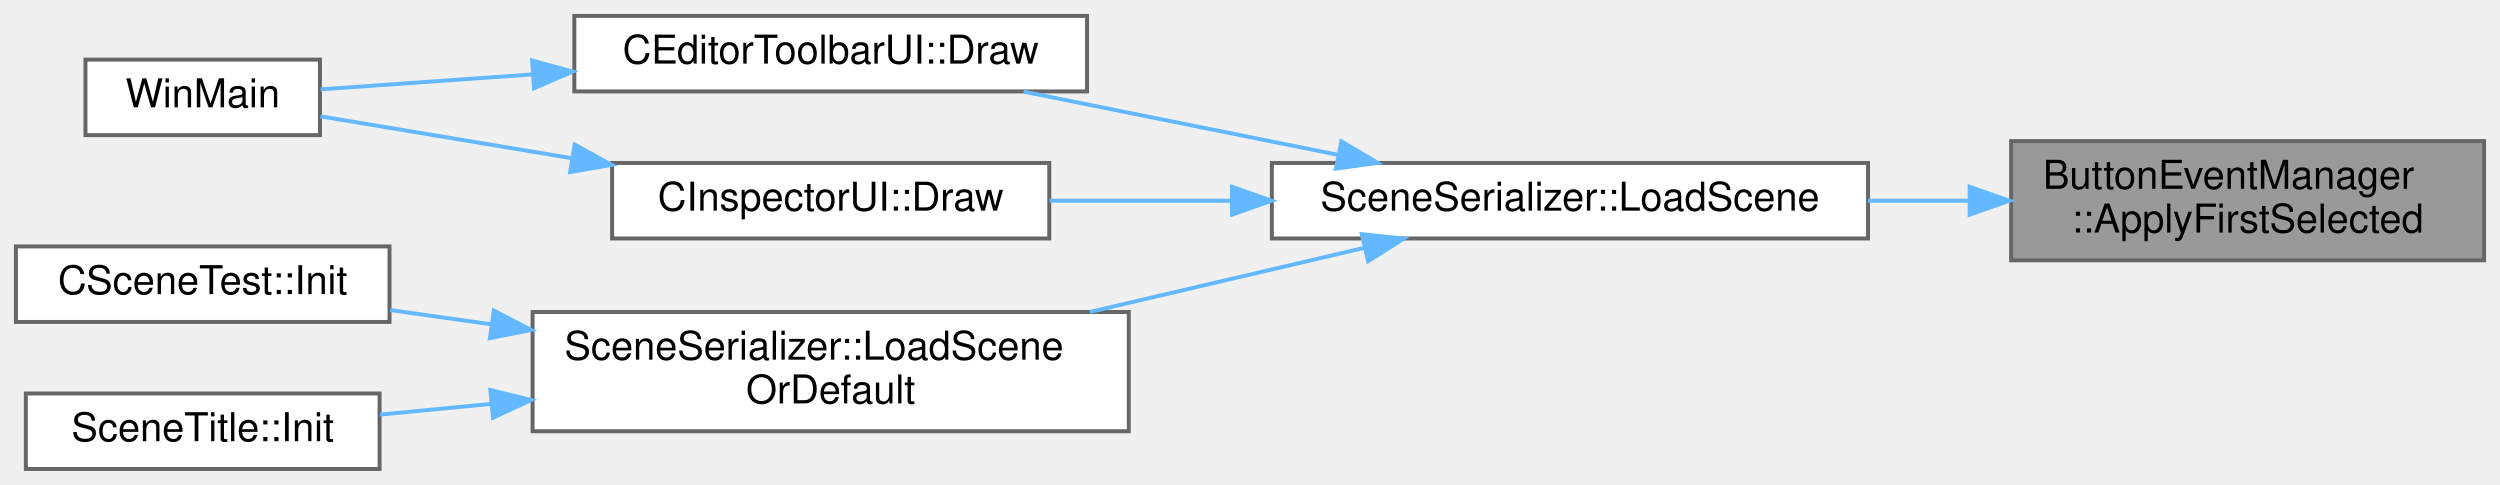
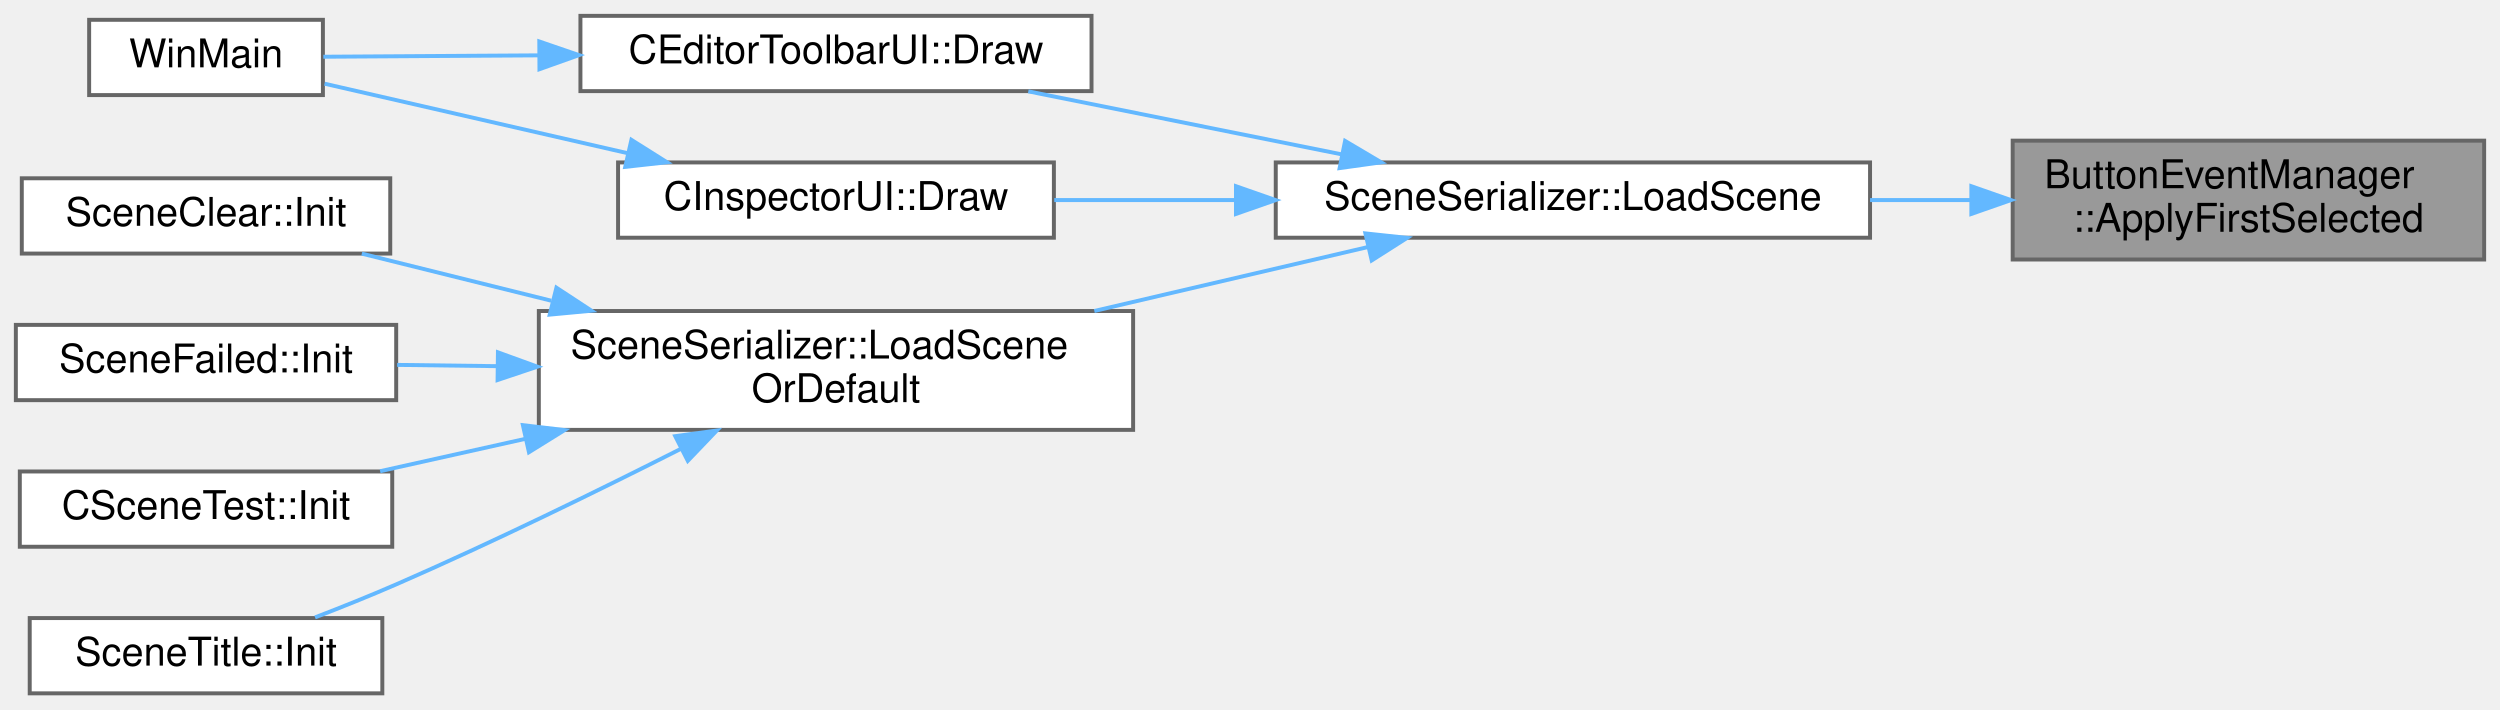
- <svg xmlns="http://www.w3.org/2000/svg" xmlns:xlink="http://www.w3.org/1999/xlink" width="629pt" height="122pt" viewBox="0.00 0.00 629.00 122.00">
-   <g id="graph0" class="graph" transform="scale(1 1) rotate(0) translate(4 118)">
+ <svg xmlns="http://www.w3.org/2000/svg" xmlns:xlink="http://www.w3.org/1999/xlink" width="631pt" height="179pt" viewBox="0.00 0.00 631.00 179.00">
+   <g id="graph0" class="graph" transform="scale(1 1) rotate(0) translate(4 175)">
    <g id="Node000001" class="node">
      <g id="a_Node000001">
        <a xlink:title=" ">
-           <polygon fill="#999999" stroke="#666666" points="621,-82.5 502,-82.5 502,-52.5 621,-52.5 621,-82.5" />
-           <text text-anchor="start" x="510" y="-70.5" font-family="Helvetica,sans-Serif" font-size="10.00">ButtonEventManager</text>
-           <text text-anchor="middle" x="561.5" y="-59.5" font-family="Helvetica,sans-Serif" font-size="10.00">::ApplyFirstSelected</text>
+           <polygon fill="#999999" stroke="#666666" points="623,-139.5 504,-139.5 504,-109.5 623,-109.5 623,-139.5" />
+           <text text-anchor="start" x="512" y="-127.5" font-family="Helvetica,sans-Serif" font-size="10.00">ButtonEventManager</text>
+           <text text-anchor="middle" x="563.5" y="-116.5" font-family="Helvetica,sans-Serif" font-size="10.00">::ApplyFirstSelected</text>
        </a>
      </g>
    </g>
    <g id="Node000002" class="node">
      <g id="a_Node000002">
        <a xlink:href="classSceneSerializer.html#abf0134833dc24356708fc5a8c03b9ca3" target="_top" xlink:title=" ">
-           <polygon fill="white" stroke="#666666" points="466,-77 316,-77 316,-58 466,-58 466,-77" />
-           <text text-anchor="middle" x="391" y="-65" font-family="Helvetica,sans-Serif" font-size="10.00">SceneSerializer::LoadScene</text>
+           <polygon fill="white" stroke="#666666" points="468,-134 318,-134 318,-115 468,-115 468,-134" />
+           <text text-anchor="middle" x="393" y="-122" font-family="Helvetica,sans-Serif" font-size="10.00">SceneSerializer::LoadScene</text>
        </a>
      </g>
    </g>
    <g id="edge1_Node000001_Node000002" class="edge">
      <g id="a_edge1_Node000001_Node000002">
        <a xlink:title=" ">
-           <path fill="none" stroke="#63b8ff" d="M491.46,-67.5C483.07,-67.5 474.47,-67.5 466.01,-67.5" />
-           <polygon fill="#63b8ff" stroke="#63b8ff" points="491.57,-71 501.57,-67.5 491.57,-64 491.57,-71" />
+           <path fill="none" stroke="#63b8ff" d="M493.46,-124.5C485.07,-124.5 476.47,-124.5 468.01,-124.5" />
+           <polygon fill="#63b8ff" stroke="#63b8ff" points="493.57,-128 503.57,-124.5 493.57,-121 493.57,-128" />
        </a>
      </g>
    </g>
    <g id="Node000003" class="node">
      <g id="a_Node000003">
        <a xlink:href="classCEditorToolbarUI.html#a1926db543a9becb976938345ac3e7ff8" target="_top" xlink:title=" ">
-           <polygon fill="white" stroke="#666666" points="269.5,-114 140.5,-114 140.5,-95 269.5,-95 269.5,-114" />
-           <text text-anchor="middle" x="205" y="-102" font-family="Helvetica,sans-Serif" font-size="10.00">CEditorToolbarUI::Draw</text>
+           <polygon fill="white" stroke="#666666" points="271.5,-171 142.5,-171 142.5,-152 271.5,-152 271.5,-171" />
+           <text text-anchor="middle" x="207" y="-159" font-family="Helvetica,sans-Serif" font-size="10.00">CEditorToolbarUI::Draw</text>
        </a>
      </g>
    </g>
    <g id="edge2_Node000002_Node000003" class="edge">
      <g id="a_edge2_Node000002_Node000003">
        <a xlink:title=" ">
-           <path fill="none" stroke="#63b8ff" d="M332.73,-79.02C307.3,-84.13 277.73,-90.08 253.54,-94.94" />
-           <polygon fill="#63b8ff" stroke="#63b8ff" points="333.5,-82.43 342.62,-77.03 332.12,-75.57 333.5,-82.43" />
+           <path fill="none" stroke="#63b8ff" d="M334.73,-136.02C309.3,-141.13 279.73,-147.08 255.54,-151.94" />
+           <polygon fill="#63b8ff" stroke="#63b8ff" points="335.5,-139.43 344.62,-134.03 334.12,-132.57 335.5,-139.43" />
        </a>
      </g>
    </g>
    <g id="Node000005" class="node">
      <g id="a_Node000005">
        <a xlink:href="classCInspectorUI.html#af7b8c5d7cc17a5cd5fc261b151a1da07" target="_top" xlink:title=" ">
-           <polygon fill="white" stroke="#666666" points="260,-77 150,-77 150,-58 260,-58 260,-77" />
-           <text text-anchor="middle" x="205" y="-65" font-family="Helvetica,sans-Serif" font-size="10.00">CInspectorUI::Draw</text>
+           <polygon fill="white" stroke="#666666" points="262,-134 152,-134 152,-115 262,-115 262,-134" />
+           <text text-anchor="middle" x="207" y="-122" font-family="Helvetica,sans-Serif" font-size="10.00">CInspectorUI::Draw</text>
        </a>
      </g>
    </g>
    <g id="edge4_Node000002_Node000005" class="edge">
      <g id="a_edge4_Node000002_Node000005">
        <a xlink:title=" ">
-           <path fill="none" stroke="#63b8ff" d="M305.81,-67.5C290.27,-67.5 274.44,-67.5 260.09,-67.5" />
-           <polygon fill="#63b8ff" stroke="#63b8ff" points="305.96,-71 315.96,-67.5 305.96,-64 305.96,-71" />
+           <path fill="none" stroke="#63b8ff" d="M307.81,-124.5C292.27,-124.5 276.44,-124.5 262.09,-124.5" />
+           <polygon fill="#63b8ff" stroke="#63b8ff" points="307.96,-128 317.96,-124.5 307.96,-121 307.96,-128" />
        </a>
      </g>
    </g>
    <g id="Node000006" class="node">
      <g id="a_Node000006">
        <a xlink:href="classSceneSerializer.html#a9144b899b7f463e15e1ca284945ff76b" target="_top" xlink:title=" ">
-           <polygon fill="white" stroke="#666666" points="280,-39.5 130,-39.5 130,-9.5 280,-9.5 280,-39.5" />
-           <text text-anchor="start" x="138" y="-27.5" font-family="Helvetica,sans-Serif" font-size="10.00">SceneSerializer::LoadScene</text>
-           <text text-anchor="middle" x="205" y="-16.5" font-family="Helvetica,sans-Serif" font-size="10.00">OrDefault</text>
+           <polygon fill="white" stroke="#666666" points="282,-96.5 132,-96.5 132,-66.5 282,-66.5 282,-96.5" />
+           <text text-anchor="start" x="140" y="-84.5" font-family="Helvetica,sans-Serif" font-size="10.00">SceneSerializer::LoadScene</text>
+           <text text-anchor="middle" x="207" y="-73.5" font-family="Helvetica,sans-Serif" font-size="10.00">OrDefault</text>
        </a>
      </g>
    </g>
    <g id="edge6_Node000002_Node000006" class="edge">
      <g id="a_edge6_Node000002_Node000006">
        <a xlink:title=" ">
-           <path fill="none" stroke="#63b8ff" d="M339.32,-55.66C317.96,-50.66 292.85,-44.8 270.21,-39.51" />
-           <polygon fill="#63b8ff" stroke="#63b8ff" points="338.63,-59.09 349.16,-57.96 340.22,-52.27 338.63,-59.09" />
+           <path fill="none" stroke="#63b8ff" d="M341.32,-112.66C319.96,-107.66 294.85,-101.8 272.21,-96.51" />
+           <polygon fill="#63b8ff" stroke="#63b8ff" points="340.63,-116.09 351.16,-114.96 342.22,-109.27 340.63,-116.09" />
        </a>
      </g>
    </g>
    <g id="Node000004" class="node">
      <g id="a_Node000004">
        <a xlink:href="main_8cpp.html#af7c10ff064e89595606222f0641ffade" target="_top" xlink:title=" ">
-           <polygon fill="white" stroke="#666666" points="76.5,-103 17.5,-103 17.5,-84 76.5,-84 76.5,-103" />
-           <text text-anchor="middle" x="47" y="-91" font-family="Helvetica,sans-Serif" font-size="10.00">WinMain</text>
+           <polygon fill="white" stroke="#666666" points="77.5,-170 18.5,-170 18.5,-151 77.5,-151 77.5,-170" />
+           <text text-anchor="middle" x="48" y="-158" font-family="Helvetica,sans-Serif" font-size="10.00">WinMain</text>
        </a>
      </g>
    </g>
    <g id="edge3_Node000003_Node000004" class="edge">
      <g id="a_edge3_Node000003_Node000004">
        <a xlink:title=" ">
-           <path fill="none" stroke="#63b8ff" d="M129.94,-99.28C111,-97.94 91.74,-96.58 76.66,-95.52" />
-           <polygon fill="#63b8ff" stroke="#63b8ff" points="129.88,-102.78 140.1,-99.99 130.37,-95.8 129.88,-102.78" />
+           <path fill="none" stroke="#63b8ff" d="M132.08,-161.03C112.72,-160.91 92.99,-160.78 77.61,-160.68" />
+           <polygon fill="#63b8ff" stroke="#63b8ff" points="132.12,-164.53 142.14,-161.09 132.16,-157.53 132.12,-164.53" />
        </a>
      </g>
    </g>
    <g id="edge5_Node000005_Node000004" class="edge">
      <g id="a_edge5_Node000005_Node000004">
        <a xlink:title=" ">
-           <path fill="none" stroke="#63b8ff" d="M139.9,-78.18C117.89,-81.85 94.36,-85.77 76.62,-88.73" />
-           <polygon fill="#63b8ff" stroke="#63b8ff" points="140.59,-81.62 149.88,-76.52 139.44,-74.71 140.59,-81.62" />
+           <path fill="none" stroke="#63b8ff" d="M154.47,-136.32C129.05,-142.14 99.33,-148.96 77.93,-153.87" />
+           <polygon fill="#63b8ff" stroke="#63b8ff" points="155.37,-139.7 164.34,-134.05 153.81,-132.88 155.37,-139.7" />
        </a>
      </g>
    </g>
    <g id="Node000007" class="node">
      <g id="a_Node000007">
-         <a xlink:href="classCSceneTest.html#af72294d8bca5d127055fdcf296cc1e5c" target="_top" xlink:title=" ">
-           <polygon fill="white" stroke="#666666" points="94,-56 0,-56 0,-37 94,-37 94,-56" />
-           <text text-anchor="middle" x="47" y="-44" font-family="Helvetica,sans-Serif" font-size="10.00">CSceneTest::Init</text>
+         <a xlink:href="classSceneClear.html#af940b84babd898d98877d30fdb0ad56c" target="_top" xlink:title=" ">
+           <polygon fill="white" stroke="#666666" points="94.5,-130 1.5,-130 1.5,-111 94.5,-111 94.5,-130" />
+           <text text-anchor="middle" x="48" y="-118" font-family="Helvetica,sans-Serif" font-size="10.00">SceneClear::Init</text>
        </a>
      </g>
    </g>
    <g id="edge7_Node000006_Node000007" class="edge">
      <g id="a_edge7_Node000006_Node000007">
        <a xlink:title=" ">
-           <path fill="none" stroke="#63b8ff" d="M119.74,-36.38C110.97,-37.62 102.32,-38.84 94.21,-39.98" />
-           <polygon fill="#63b8ff" stroke="#63b8ff" points="120.24,-39.85 129.66,-34.98 119.26,-32.92 120.24,-39.85" />
+           <path fill="none" stroke="#63b8ff" d="M135.13,-99.1C118.67,-103.19 101.75,-107.4 87.32,-110.98" />
+           <polygon fill="#63b8ff" stroke="#63b8ff" points="136.44,-102.39 145.3,-96.58 134.75,-95.59 136.44,-102.39" />
        </a>
      </g>
    </g>
    <g id="Node000008" class="node">
      <g id="a_Node000008">
-         <a xlink:href="classSceneTitle.html#a06205b4d192b9d9b9ca9bccbb61af2d2" target="_top" xlink:title=" ">
-           <polygon fill="white" stroke="#666666" points="91.5,-19 2.5,-19 2.5,0 91.5,0 91.5,-19" />
-           <text text-anchor="middle" x="47" y="-7" font-family="Helvetica,sans-Serif" font-size="10.00">SceneTitle::Init</text>
+         <a xlink:href="classSceneFailed.html#a1e540254b1a2bfab52ee4d8af2e8181c" target="_top" xlink:title=" ">
+           <polygon fill="white" stroke="#666666" points="96,-93 0,-93 0,-74 96,-74 96,-93" />
+           <text text-anchor="middle" x="48" y="-81" font-family="Helvetica,sans-Serif" font-size="10.00">SceneFailed::Init</text>
        </a>
      </g>
    </g>
    <g id="edge8_Node000006_Node000008" class="edge">
      <g id="a_edge8_Node000006_Node000008">
        <a xlink:title=" ">
-           <path fill="none" stroke="#63b8ff" d="M119.58,-16.38C109.93,-15.45 100.41,-14.54 91.62,-13.69" />
-           <polygon fill="#63b8ff" stroke="#63b8ff" points="119.37,-19.88 129.66,-17.35 120.04,-12.91 119.37,-19.88" />
+           <path fill="none" stroke="#63b8ff" d="M121.47,-82.58C112.82,-82.69 104.27,-82.8 96.24,-82.9" />
+           <polygon fill="#63b8ff" stroke="#63b8ff" points="121.68,-86.07 131.64,-82.45 121.59,-79.08 121.68,-86.07" />
+         </a>
+       </g>
+     </g>
+     <g id="Node000009" class="node">
+       <g id="a_Node000009">
+         <a xlink:href="classCSceneTest.html#af72294d8bca5d127055fdcf296cc1e5c" target="_top" xlink:title=" ">
+           <polygon fill="white" stroke="#666666" points="95,-56 1,-56 1,-37 95,-37 95,-56" />
+           <text text-anchor="middle" x="48" y="-44" font-family="Helvetica,sans-Serif" font-size="10.00">CSceneTest::Init</text>
+         </a>
+       </g>
+     </g>
+     <g id="edge9_Node000006_Node000009" class="edge">
+       <g id="a_edge9_Node000006_Node000009">
+         <a xlink:title=" ">
+           <path fill="none" stroke="#63b8ff" d="M128.46,-64.21C115.89,-61.41 103.29,-58.6 91.94,-56.07" />
+           <polygon fill="#63b8ff" stroke="#63b8ff" points="127.98,-67.69 138.51,-66.45 129.51,-60.86 127.98,-67.69" />
+         </a>
+       </g>
+     </g>
+     <g id="Node000010" class="node">
+       <g id="a_Node000010">
+         <a xlink:href="classSceneTitle.html#a06205b4d192b9d9b9ca9bccbb61af2d2" target="_top" xlink:title=" ">
+           <polygon fill="white" stroke="#666666" points="92.5,-19 3.5,-19 3.5,0 92.5,0 92.5,-19" />
+           <text text-anchor="middle" x="48" y="-7" font-family="Helvetica,sans-Serif" font-size="10.00">SceneTitle::Init</text>
+         </a>
+       </g>
+     </g>
+     <g id="edge10_Node000006_Node000010" class="edge">
+       <g id="a_edge10_Node000006_Node000010">
+         <a xlink:title=" ">
+           <path fill="none" stroke="#63b8ff" d="M168,-61.79C146.99,-51.16 120.29,-38.09 96,-27.5 89.43,-24.64 82.25,-21.76 75.52,-19.17" />
+           <polygon fill="#63b8ff" stroke="#63b8ff" points="166.43,-64.91 176.92,-66.33 169.6,-58.68 166.43,-64.91" />
        </a>
      </g>
    </g>
  </g>
</svg>
